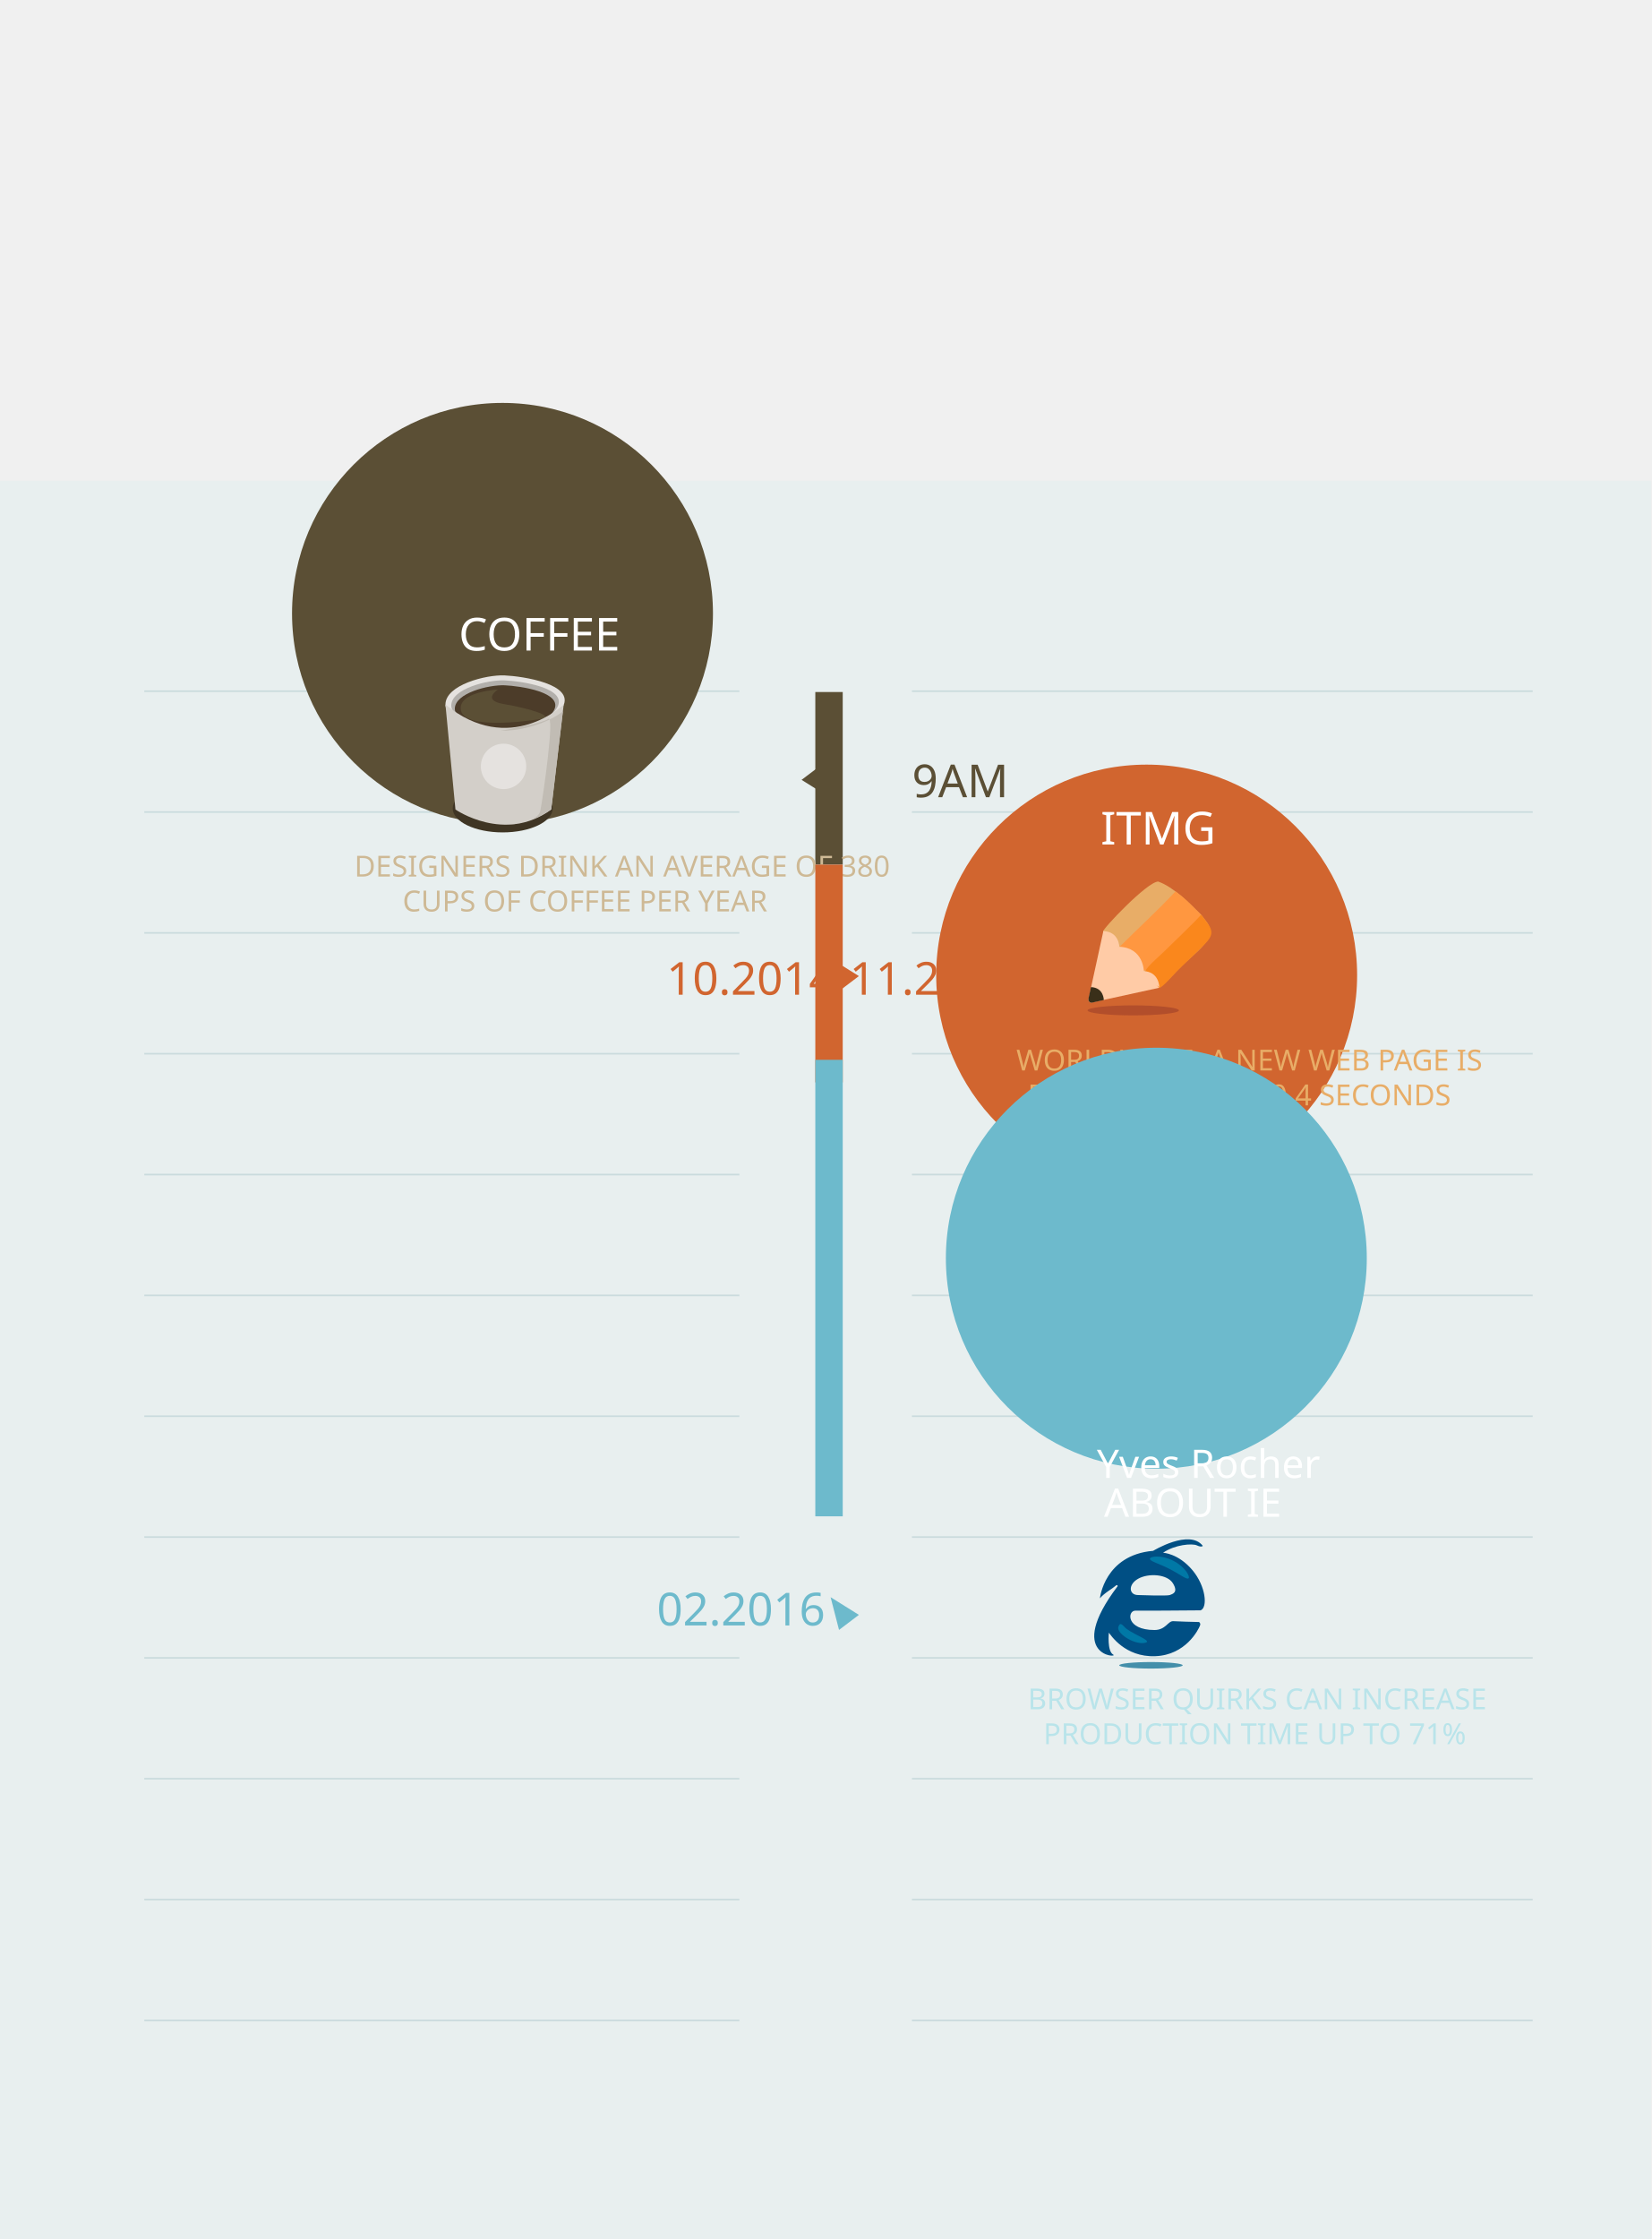
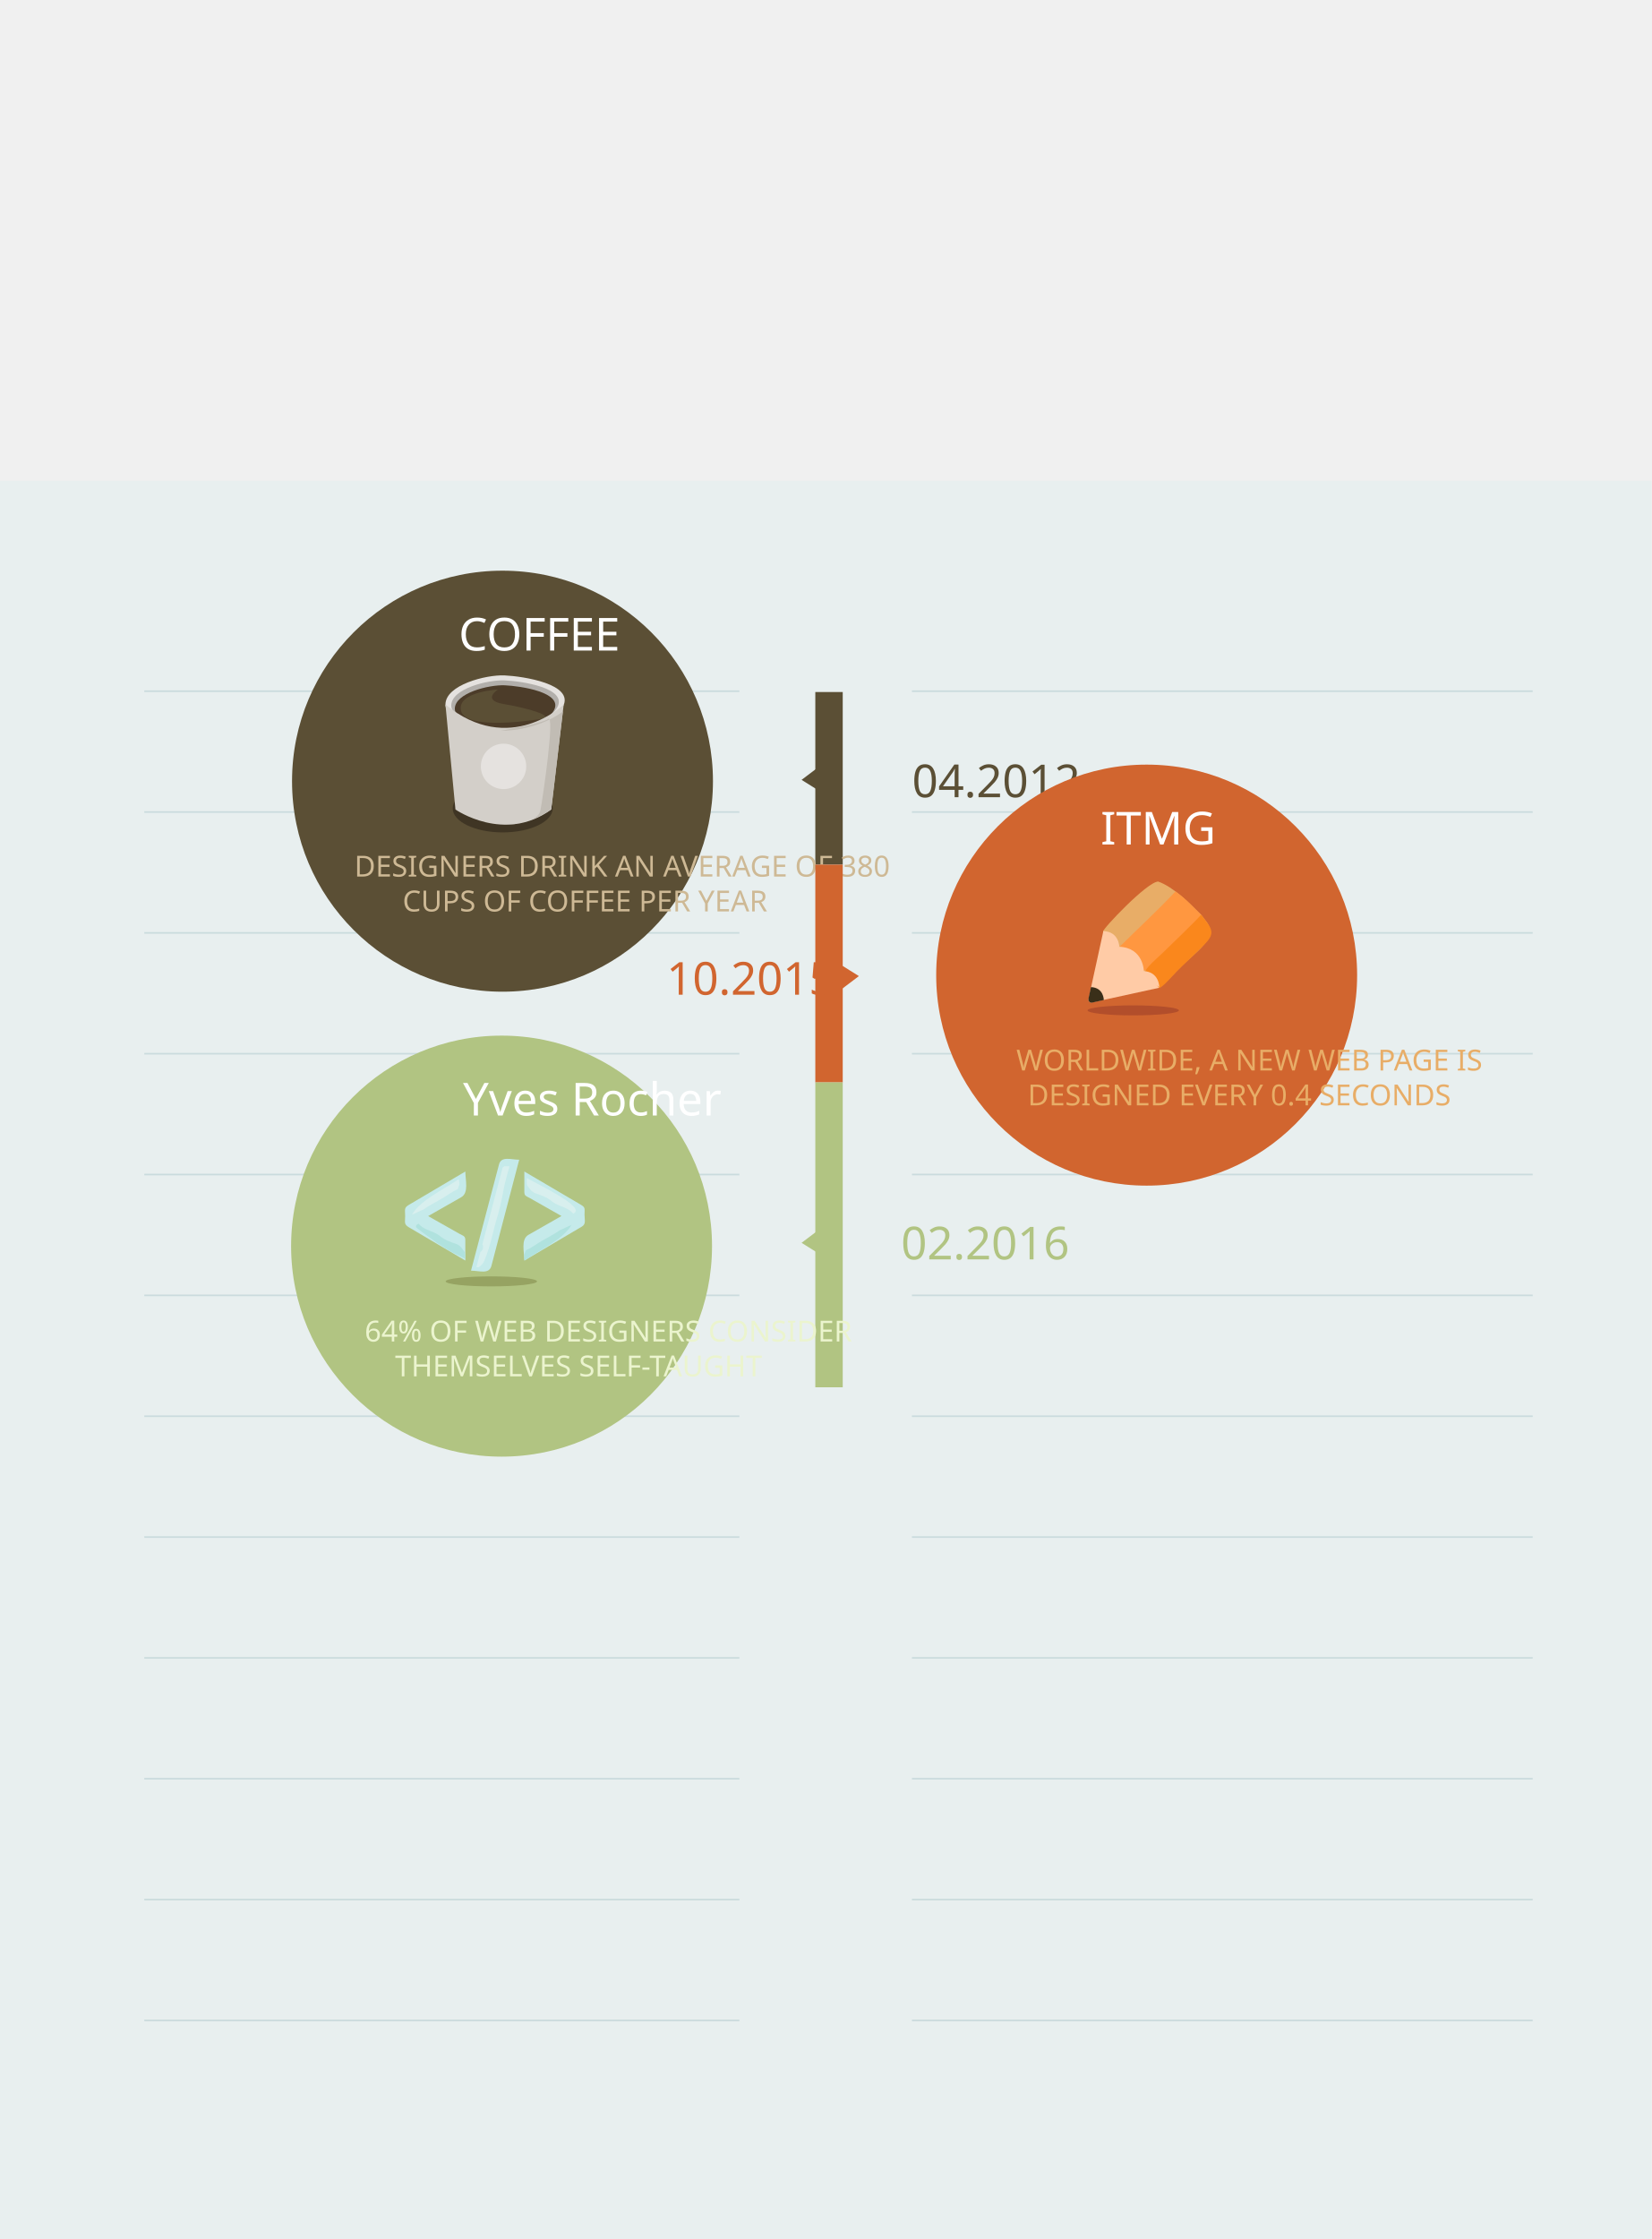
<svg xmlns="http://www.w3.org/2000/svg" version="1.1" id="InteractiveSVG" x="0px" y="0px" width="1024px" height="1388px" viewBox="0 0 1024 1388" enable-background="new 0 0 1024 1388" xml:space="preserve">
  <g id="background">
    <rect y="297.986" fill="#E8EFEF" width="1023.91" height="1090" />
    <g>
      <line fill="none" stroke="#CADBDD" stroke-miterlimit="10" x1="950.369" y1="1252.486" x2="565.455" y2="1252.486" />
      <line fill="none" stroke="#CADBDD" stroke-miterlimit="10" x1="950.369" y1="1177.577" x2="565.455" y2="1177.577" />
      <line fill="none" stroke="#CADBDD" stroke-miterlimit="10" x1="950.369" y1="1102.668" x2="565.455" y2="1102.668" />
      <line fill="none" stroke="#CADBDD" stroke-miterlimit="10" x1="950.369" y1="1027.758" x2="565.455" y2="1027.758" />
      <line fill="none" stroke="#CADBDD" stroke-miterlimit="10" x1="950.369" y1="952.85" x2="565.455" y2="952.85" />
      <line fill="none" stroke="#CADBDD" stroke-miterlimit="10" x1="950.369" y1="877.94" x2="565.455" y2="877.94" />
      <line fill="none" stroke="#CADBDD" stroke-miterlimit="10" x1="950.369" y1="803.031" x2="565.455" y2="803.031" />
      <line fill="none" stroke="#CADBDD" stroke-miterlimit="10" x1="950.369" y1="728.123" x2="565.455" y2="728.122" />
      <line fill="none" stroke="#CADBDD" stroke-miterlimit="10" x1="950.369" y1="653.214" x2="565.455" y2="653.214" />
      <line fill="none" stroke="#CADBDD" stroke-miterlimit="10" x1="950.369" y1="578.305" x2="565.455" y2="578.305" />
      <line fill="none" stroke="#CADBDD" stroke-miterlimit="10" x1="950.369" y1="503.396" x2="565.455" y2="503.396" />
      <line fill="none" stroke="#CADBDD" stroke-miterlimit="10" x1="950.369" y1="428.486" x2="565.455" y2="428.486" />
    </g>
    <g>
      <line fill="none" stroke="#CADBDD" stroke-miterlimit="10" x1="458.454" y1="1252.486" x2="89.467" y2="1252.486" />
      <line fill="none" stroke="#CADBDD" stroke-miterlimit="10" x1="458.454" y1="1177.577" x2="89.467" y2="1177.577" />
      <line fill="none" stroke="#CADBDD" stroke-miterlimit="10" x1="458.454" y1="1102.668" x2="89.467" y2="1102.668" />
      <line fill="none" stroke="#CADBDD" stroke-miterlimit="10" x1="458.454" y1="1027.758" x2="89.467" y2="1027.758" />
      <line fill="none" stroke="#CADBDD" stroke-miterlimit="10" x1="458.454" y1="952.85" x2="89.467" y2="952.85" />
      <line fill="none" stroke="#CADBDD" stroke-miterlimit="10" x1="458.454" y1="877.94" x2="89.467" y2="877.94" />
      <line fill="none" stroke="#CADBDD" stroke-miterlimit="10" x1="458.454" y1="803.031" x2="89.467" y2="803.031" />
      <line fill="none" stroke="#CADBDD" stroke-miterlimit="10" x1="458.454" y1="728.122" x2="89.467" y2="728.122" />
      <line fill="none" stroke="#CADBDD" stroke-miterlimit="10" x1="458.454" y1="653.214" x2="89.467" y2="653.214" />
      <line fill="none" stroke="#CADBDD" stroke-miterlimit="10" x1="458.454" y1="578.305" x2="89.467" y2="578.305" />
      <line fill="none" stroke="#CADBDD" stroke-miterlimit="10" x1="458.454" y1="503.396" x2="89.467" y2="503.396" />
      <line fill="none" stroke="#CADBDD" stroke-miterlimit="10" x1="458.454" y1="428.486" x2="89.467" y2="428.486" />
    </g>
  </g>
  <g id="timeline">
    <g id="viva">
      <rect x="505.545" y="429" fill="#5B4F35" width="17" height="107" />
      <polyline fill="#5B4F35" points="509.334,474.132 497.023,483.456 514.566,494.415   " />
      <g>
-         <text transform="matrix(1 0 0 1 565.5449 494.2139)" fill="#5B4F35" font-family="'LeagueGothic'" font-size="28.225">9AM</text>
+         <text transform="matrix(1 0 0 1 565.5449 494.2139)" fill="#5B4F35" font-family="'LeagueGothic'" font-size="28.225">04.2012</text>
      </g>
      <g id="viva-badge">
-         <circle fill="#5B4F35" cx="311.581" cy="380.273" r="130.5" />
+         <circle fill="#5B4F35" cx="311.581" cy="484.273" r="130.5" />
        <g id="coffee-title">
          <text transform="matrix(1 0 0 1 284.416 403.2793)" fill="#FFFFFF" font-family="'LeagueGothic'" font-size="28.225">COFFEE</text>
        </g>
        <g id="viva-details">
          <g id="viva-icon">
            <path fill="#E5E2DF" d="M309.772,453.977c0,0-33.564-4.988-33.564-17.213c0-12.221,25.302-18.59,36.662-18.069       c11.36,0.517,43.72,5.336,36.146,19.447C341.443,452.255,309.772,453.977,309.772,453.977z" />
            <ellipse fill="#3F3524" cx="311.706" cy="501.148" rx="31" ry="14.875" />
            <path fill="#B2AFAB" d="M310.105,452.25c0,0-30.283-4.311-30.283-14.859c0-10.551,22.829-16.049,33.078-15.603       c10.249,0.446,39.441,4.604,32.608,16.791C338.68,450.765,310.105,452.25,310.105,452.25z" />
            <path fill="#4C3C29" d="M310.308,453.28c0,0-28.29-4.025-28.29-13.881c0-9.856,21.327-14.993,30.902-14.576       c9.575,0.417,36.85,4.304,30.466,15.687S310.308,453.28,310.308,453.28z" />
            <path fill="#5B4F35" d="M308.74,427.438c0,0-25.475,1.38-22.893,13.081c2.582,11.704,40.105,6.717,49.572,5.164       c9.467-1.55-7.717-6.643-23.194-9.261C298.425,434.088,308.74,427.438,308.74,427.438z" />
            <path fill="#D3CFC9" d="M276.208,436.764l6.196,65.063c0,0,30.466,21.171,59.383,0l7.746-65.063       C349.533,436.764,315.969,469.295,276.208,436.764z" />
            <path fill="#C1BCB4" d="M310.547,453.029c0,0,21.171,0.671,38.47-11.932l-7.229,60.729c0,0-12.646,9.253-27.624,9.398       c0,0,19.362-0.71,20.911-8.714s9.145-60.402,4.815-56.801C336.796,448.297,310.547,453.029,310.547,453.029z" />
            <circle fill="#E5E2DF" cx="312.225" cy="475.104" r="14.071" />
          </g>
          <rect x="219.11" y="530.174" fill="none" width="187" height="68" />
          <text transform="matrix(1 0 0 1 219.7134 543.4023)" fill="#CEB995" font-family="'LeagueGothic'" font-size="18">DESIGNERS DRINK AN AVERAGE OF 380 </text>
          <text transform="matrix(1 0 0 1 249.6372 565.0039)" fill="#CEB995" font-family="'LeagueGothic'" font-size="18">CUPS OF COFFEE PER YEAR</text>
        </g>
      </g>
    </g>
    <g id="itmg">
      <rect x="505.545" y="536" fill="#D1652F" width="17" height="135" />
-       <polyline fill="#D1652F" points="520.256,614.415 532.566,605.092 515.023,594.132 " />
-       <text transform="matrix(1 0 0 1 413.2793 616.6328)" fill="#D1652F" font-family="'LeagueGothic'" font-size="28.225">10.2014-11.2015</text>
+       <polyline fill="#D1652F" points="520.256,614.415 532.566,605.092 515.023,594.132   " />
+       <text transform="matrix(1 0 0 1 413.2793 616.6328)" fill="#D1652F" font-family="'LeagueGothic'" font-size="28.225">10.2015</text>
      <g id="itmg-badge">
        <circle fill="#D1652F" cx="711" cy="604.5" r="130.5" />
        <g id="itmg-title">
          <text transform="matrix(1 0 0 1 682.4639 523.5059)" fill="#FFFFFF" font-family="'LeagueGothic'" font-size="28.225">ITMG</text>
        </g>
        <g id="itmg-details">
          <rect x="616.468" y="650.4" fill="none" width="187" height="68" />
          <text transform="matrix(1 0 0 1 630.1738 663.6289)" fill="#E8AD67" font-family="'LeagueGothic'" font-size="18">WORLDWIDE, A NEW WEB PAGE IS </text>
          <text transform="matrix(1 0 0 1 637.2568 685.2305)" fill="#E8AD67" font-family="'LeagueGothic'" font-size="18">DESIGNED EVERY 0.4 SECONDS</text>
          <g>
            <ellipse fill="#B24E2B" cx="702.667" cy="626.357" rx="28.333" ry="3.108" />
            <path fill="#E8AD67" d="M747.848,571.088c-1.031-1.348-2.066-2.696-3.104-4.044c-0.12-0.09-0.126-0.073-0.021,0.049       c-6.992-6.938-16.916-17.188-26.563-20.604c-6.818,0.049-34.996,29.881-34.142,30.987c3.136,4.072,7.953,7.688,11.637,11.258       c6.826,6.612,14.438,18.08,22.894,22.438c1.931,0.993,13.041-11.333,14.405-12.698       C740.178,591.256,756.135,581.434,747.848,571.088C746.795,569.753,748.896,572.398,747.848,571.088z" />
            <path fill="#E8AD67" d="M747.744,565.267c-0.063-0.094-0.163-0.25-0.324-0.492C747.55,564.969,747.67,565.153,747.744,565.267z       " />
            <path fill="#FFCBA6" d="M674.914,620.213c0.208,0.291,0.407,0.587,0.604,0.885c0.246,0.143,0.49,0.287,0.734,0.438       c0.109,0.005,0.215,0.02,0.324,0.021l42.611-9.315l-35.033-35.034l-9.229,42.196       C674.922,619.673,674.912,619.943,674.914,620.213z" />
            <path fill="#FF9740" d="M744.743,567.044c-5.46-5.326-9.369-9.872-15.87-14.435c-10.965,11.813-23.418,23.102-34.816,34.499       c2.159,2.154,12.971,15.569,15.816,14.505c3.752-1.406,6.417-6.339,9.303-9.068       C721.91,589.957,745.939,568.634,744.743,567.044C744.712,567.025,744.813,567.135,744.743,567.044z" />
            <path fill="#FA871C" d="M747.848,571.088c-1.156-1.463-2.191-3.245-3.193-4.101c0.431,0.597-21.375,21.366-23.58,23.567       c-1.896,1.896-12.609,10.944-10.925,12.646c2.837,2.854,5.636,6.324,8.563,9.084c1.121,1.056,9.459-8.576,10.964-10.082       c5.245-5.244,9.55-9.049,14.794-14.293C751.135,581.246,753.733,578.44,747.848,571.088       C746.795,569.753,749.34,572.971,747.848,571.088z" />
            <path fill="#FFCBA6" d="M694.057,587.108c0,0,0.004-9.531-9.896-9.901l0.313,4.566L694.057,587.108z" />
            <path fill="#FFCBA6" d="M718.831,611.882c0,0,0.003-9.531-9.901-9.897l0.313,4.563L718.831,611.882z" />
            <path fill="#FFCBA6" d="M709.29,602.341c0,0,0.005-14.862-15.44-15.438l0.489,7.119L709.29,602.341z" />
            <path fill="#3A2F19" d="M674.938,618.93c-0.016,0.432-0.021,0.855-0.021,1.283c0.208,0.291,0.407,0.587,0.604,0.885       c0.244,0.143,0.488,0.287,0.732,0.438c0.218,0.009,0.426,0.037,0.646,0.051l7.57-1.656l-0.045-0.045       c0-0.026-0.006-7.65-7.94-7.957v0.017l-0.016-0.017L674.938,618.93z" />
          </g>
        </g>
      </g>
    </g>
    <g id="yr">
-       <rect x="505.545" y="657" fill="#6DBACC" width="17" height="283" />
-       <polyline fill="#6DBACC" points="520.256,1010.415 532.566,1001.092 515.023,990.133 " />
-       <text transform="matrix(1 0 0 1 407.2793 1007.633)" fill="#6DBACC" font-family="'LeagueGothic'" font-size="28.225">02.2016</text>
+       <rect x="505.545" y="671" fill="#B1C482" width="17" height="189" />
+       <polyline fill="#B1C482" points="509.334,761.133 497.023,770.455 514.566,781.415   " />
+       <text transform="matrix(1 0 0 1 558.6953 780.7109)" fill="#B1C482" font-family="'LeagueGothic'" font-size="28.225">02.2016</text>
      <g id="yr-badge">
-         <circle fill="#6DBACC" cx="717" cy="780" r="130.5" />
+         <circle fill="#B1C482" cx="311" cy="772.5" r="130.5" />
        <g id="yr-title">
-           <text transform="matrix(1 0 0 1 680.0996 916.1816)" fill="#FFFFFF" font-family="'LeagueGothic'" font-size="24.393">Yves Rocher</text>
-           <text transform="matrix(1 0 0 1 684.5508 940.2686)" fill="#FFFFFF" font-family="'LeagueGothic'" font-size="24.393">ABOUT IE</text>
+           <text transform="matrix(1 0 0 1 287.0991 691.5059)" fill="#FFFFFF" font-family="'LeagueGothic'" font-size="28.225">Yves Rocher</text>
        </g>
        <g id="yr-details">
-           <rect x="622.892" y="1046.4" fill="none" width="187" height="68" />
-           <text transform="matrix(1 0 0 1 637.332 1059.629)" fill="#B9E4EA" font-family="'LeagueGothic'" font-size="18">BROWSER QUIRKS CAN INCREASE </text>
-           <text transform="matrix(1 0 0 1 646.9707 1081.23)" fill="#B9E4EA" font-family="'LeagueGothic'" font-size="18">PRODUCTION TIME UP TO 71%</text>
+           <rect x="215.893" y="818.4" fill="none" width="187" height="68" />
+           <text transform="matrix(1 0 0 1 226.1045 831.6289)" fill="#EBF4CE" font-family="'LeagueGothic'" font-size="18">64% OF WEB DESIGNERS CONSIDER</text>
+           <text transform="matrix(1 0 0 1 244.9507 853.2305)" fill="#EBF4CE" font-family="'LeagueGothic'" font-size="18">THEMSELVES SELF-TAUGHT</text>
          <g>
-             <path fill="#004F84" d="M743.486,1005.52c-4.162-0.008-12.915-0.396-16.066-0.526c-3.182-0.132-4.639,5.476-11.518,5.478       c-17.875,0.006-16.861-11.994-11.955-11.994c3.914,0,28.607,0,40.521-0.199c4.507-1.771,3.23-14.997-5.068-24.89       c-8.82-10.506-18.236-10.804-18.236-10.804c7.334-5.055,18.039-5.946,21.012-4.561c2.978,1.39,3.646,0.299,3.646,0.299       c-8.25-10.704-30.804,3.068-30.804,3.068c-30.229,2.577-33.005,29.438-33.005,29.438c2.68-3.271,7.83-6.046,9.416-7.533       s1.586,0,1.586,0c-33.006,43.709,1.094,44.604-2.771,42.421c-3.865-2.181-2.678-13.578-2.678-13.578       c1.092,1.288,9.813,15.267,28.741,14.569c18.935-0.693,26.813-16.422,27.807-19.099       C744.445,1006.699,744.143,1006.021,743.486,1005.52z M705.677,978.724c6.381-3.635,18.079-2.974,21.624,2.812       s-0.354,6.604-1.949,7.27c-1.596,0.661-19.675,0-19.675,0C700.005,988.801,699.297,982.358,705.677,978.724z" />
-             <path opacity="0.56" fill="#0097C0" enable-background="new    " d="M736.968,978.469c-1.242,0.969-5.843-2.894-12.034-5.953       c-6.126-3.184-11.961-4.606-11.914-6.185c-0.05-1.521,7.019-2.601,14.447,1.188       C734.916,971.273,738.221,977.61,736.968,978.469z" />
-             <path opacity="0.56" fill="#0097C0" enable-background="new    " d="M698.653,1009.835c5.729,4.177,17.164,7.82,10.646,8.689       c-6.518,0.87-17.164-6.082-15.856-9.993C694.743,1004.62,696.565,1008.313,698.653,1009.835z" />
-             <ellipse fill="#448FAA" cx="713.667" cy="1032.357" rx="19.667" ry="2.024" />
+             <g>
+               <path fill="#C5EAEA" d="M288.536,781.442c-7.41-4.364-14.82-8.729-22.229-13.096c-4.238-2.491-8.476-4.987-12.713-7.483        c-3.251-1.914-2.378-2.964-2.378-6.992s-0.872-5.076,2.378-6.995c4.238-2.502,8.476-5.004,12.713-7.506        c7.41-4.375,14.82-8.75,22.229-13.125c0,5.268,2.337,13.159-2.585,15.964c-6.823,3.889-13.646,7.776-20.469,11.664        c6.484,3.668,12.968,7.337,19.452,11.005c2.426,1.372,3.602,1.264,3.602,4.002        C288.536,773.067,288.536,777.255,288.536,781.442L288.536,781.442z" />
+               <path fill="#C5EAEA" d="M321.934,718.935c-3.695,14.128-7.396,28.258-11.096,42.385c-2.045,7.813-4.091,15.626-6.136,23.438        c-1.417,5.411-7.584,2.955-12.645,2.955c3.723-14.127,7.447-28.254,11.17-42.381c2.059-7.813,4.118-15.626,6.177-23.438        C310.825,716.502,316.882,718.935,321.934,718.935L321.934,718.935z" />
+               <path fill="#C5EAEA" d="M325.124,726.245c7.41,4.354,14.82,8.706,22.229,13.06c4.238,2.489,8.479,4.979,12.717,7.473        c3.083,1.812,2.378,2.422,2.378,6.252c0,3.175,1.091,5.734-1.687,7.375c-4.002,2.359-8.005,4.727-12.008,7.09        c-7.877,4.646-15.754,9.302-23.631,13.952c0-5.269-2.336-13.16,2.583-15.963c6.816-3.888,13.634-7.771,20.452-11.652        c-6.479-3.672-12.957-7.344-19.438-11.016c-2.424-1.374-3.599-1.27-3.599-4.007        C325.124,734.62,325.124,730.433,325.124,726.245L325.124,726.245z" />
+             </g>
+             <g>
+               <path fill="#D8EFEE" d="M262.599,749.777c3.488-2.453,7.213-4.396,11.053-6.573c3.574-2.025,6.571-4.487,10.172-5.979        c0.282-1.014,0.618-1.981,1.028-2.898c0.002-1.027-0.104-2.147-0.357-3.396c-9.313,6.521-23.597,12.796-29.029,22.021        c1.146-0.422,2.27-0.896,3.359-1.459C260.06,750.847,261.323,750.294,262.599,749.777z" />
+               <path fill="#D8EFEE" d="M296.609,785.691c1.562-0.972,2.794-2.034,3.74-4.275c1.004-2.382,1.871-4.866,2.675-7.343        c1.916-5.901,2.993-12.075,4.829-18c1.9-6.132,3.223-12.047,4.358-18.409c0.896-5.016,2.386-9.813,3.716-14.676h-3.141        c-0.424,0.224-0.813,0.501-1.146,0.847l-12.5,47.433c0.883,1.656,0.261,4.088-1.283,4.864l-2.45,9.298        c0.297,0.037,0.597,0.086,0.899,0.166C296.409,785.623,296.507,785.661,296.609,785.691z" />
+               <path fill="#D8EFEE" d="M331.876,739.698c3.642,1.318,7.204,2.412,10.216,4.938c3.1,2.604,7.588,3.313,10.954,5.587        c0.899,0.607,1.669,1.357,2.418,2.123c8.896-3.691-22.87-18.577-28.78-22.05c-0.201,1.688-0.139,3.137,0.133,4.416        C328.264,736.688,329.545,738.854,331.876,739.698z" />
+             </g>
+             <ellipse fill="#96A362" cx="304.667" cy="794.357" rx="28.333" ry="3.108" />
+             <path fill="#B0E2DE" d="M347.197,762.58c-3.488,2.453-7.213,4.396-11.057,6.573c-3.57,2.021-6.567,4.483-10.172,5.979       c-0.278,1.018-0.618,1.985-1.024,2.902c-0.002,1.023,0.104,2.146,0.354,3.393c9.313-6.521,23.601-12.796,29.029-22.019       c-1.146,0.422-2.271,0.892-3.359,1.459C349.736,761.511,348.473,762.063,347.197,762.58z" />
+             <path fill="#B0E2DE" d="M268.647,768.78c0.79,0.558,1.545,1.141,2.29,1.729c1.611,0.937,3.182,1.946,4.727,3.019       c3.847,2.662,8.484,4.511,12.657,6.713c0.149-1.52,0.084-2.85-0.163-4.022c-1.45-1.972-2.732-4.138-5.063-4.979       c-3.642-1.322-7.204-2.412-10.216-4.94c-3.096-2.6-7.588-3.313-10.954-5.587c-0.899-0.604-1.669-1.354-2.418-2.123       c-1.312,0.545-1.733,1.335-1.49,2.295C261.44,763.69,265.01,766.213,268.647,768.78z" />
          </g>
        </g>
      </g>
    </g>
  </g>
</svg>
